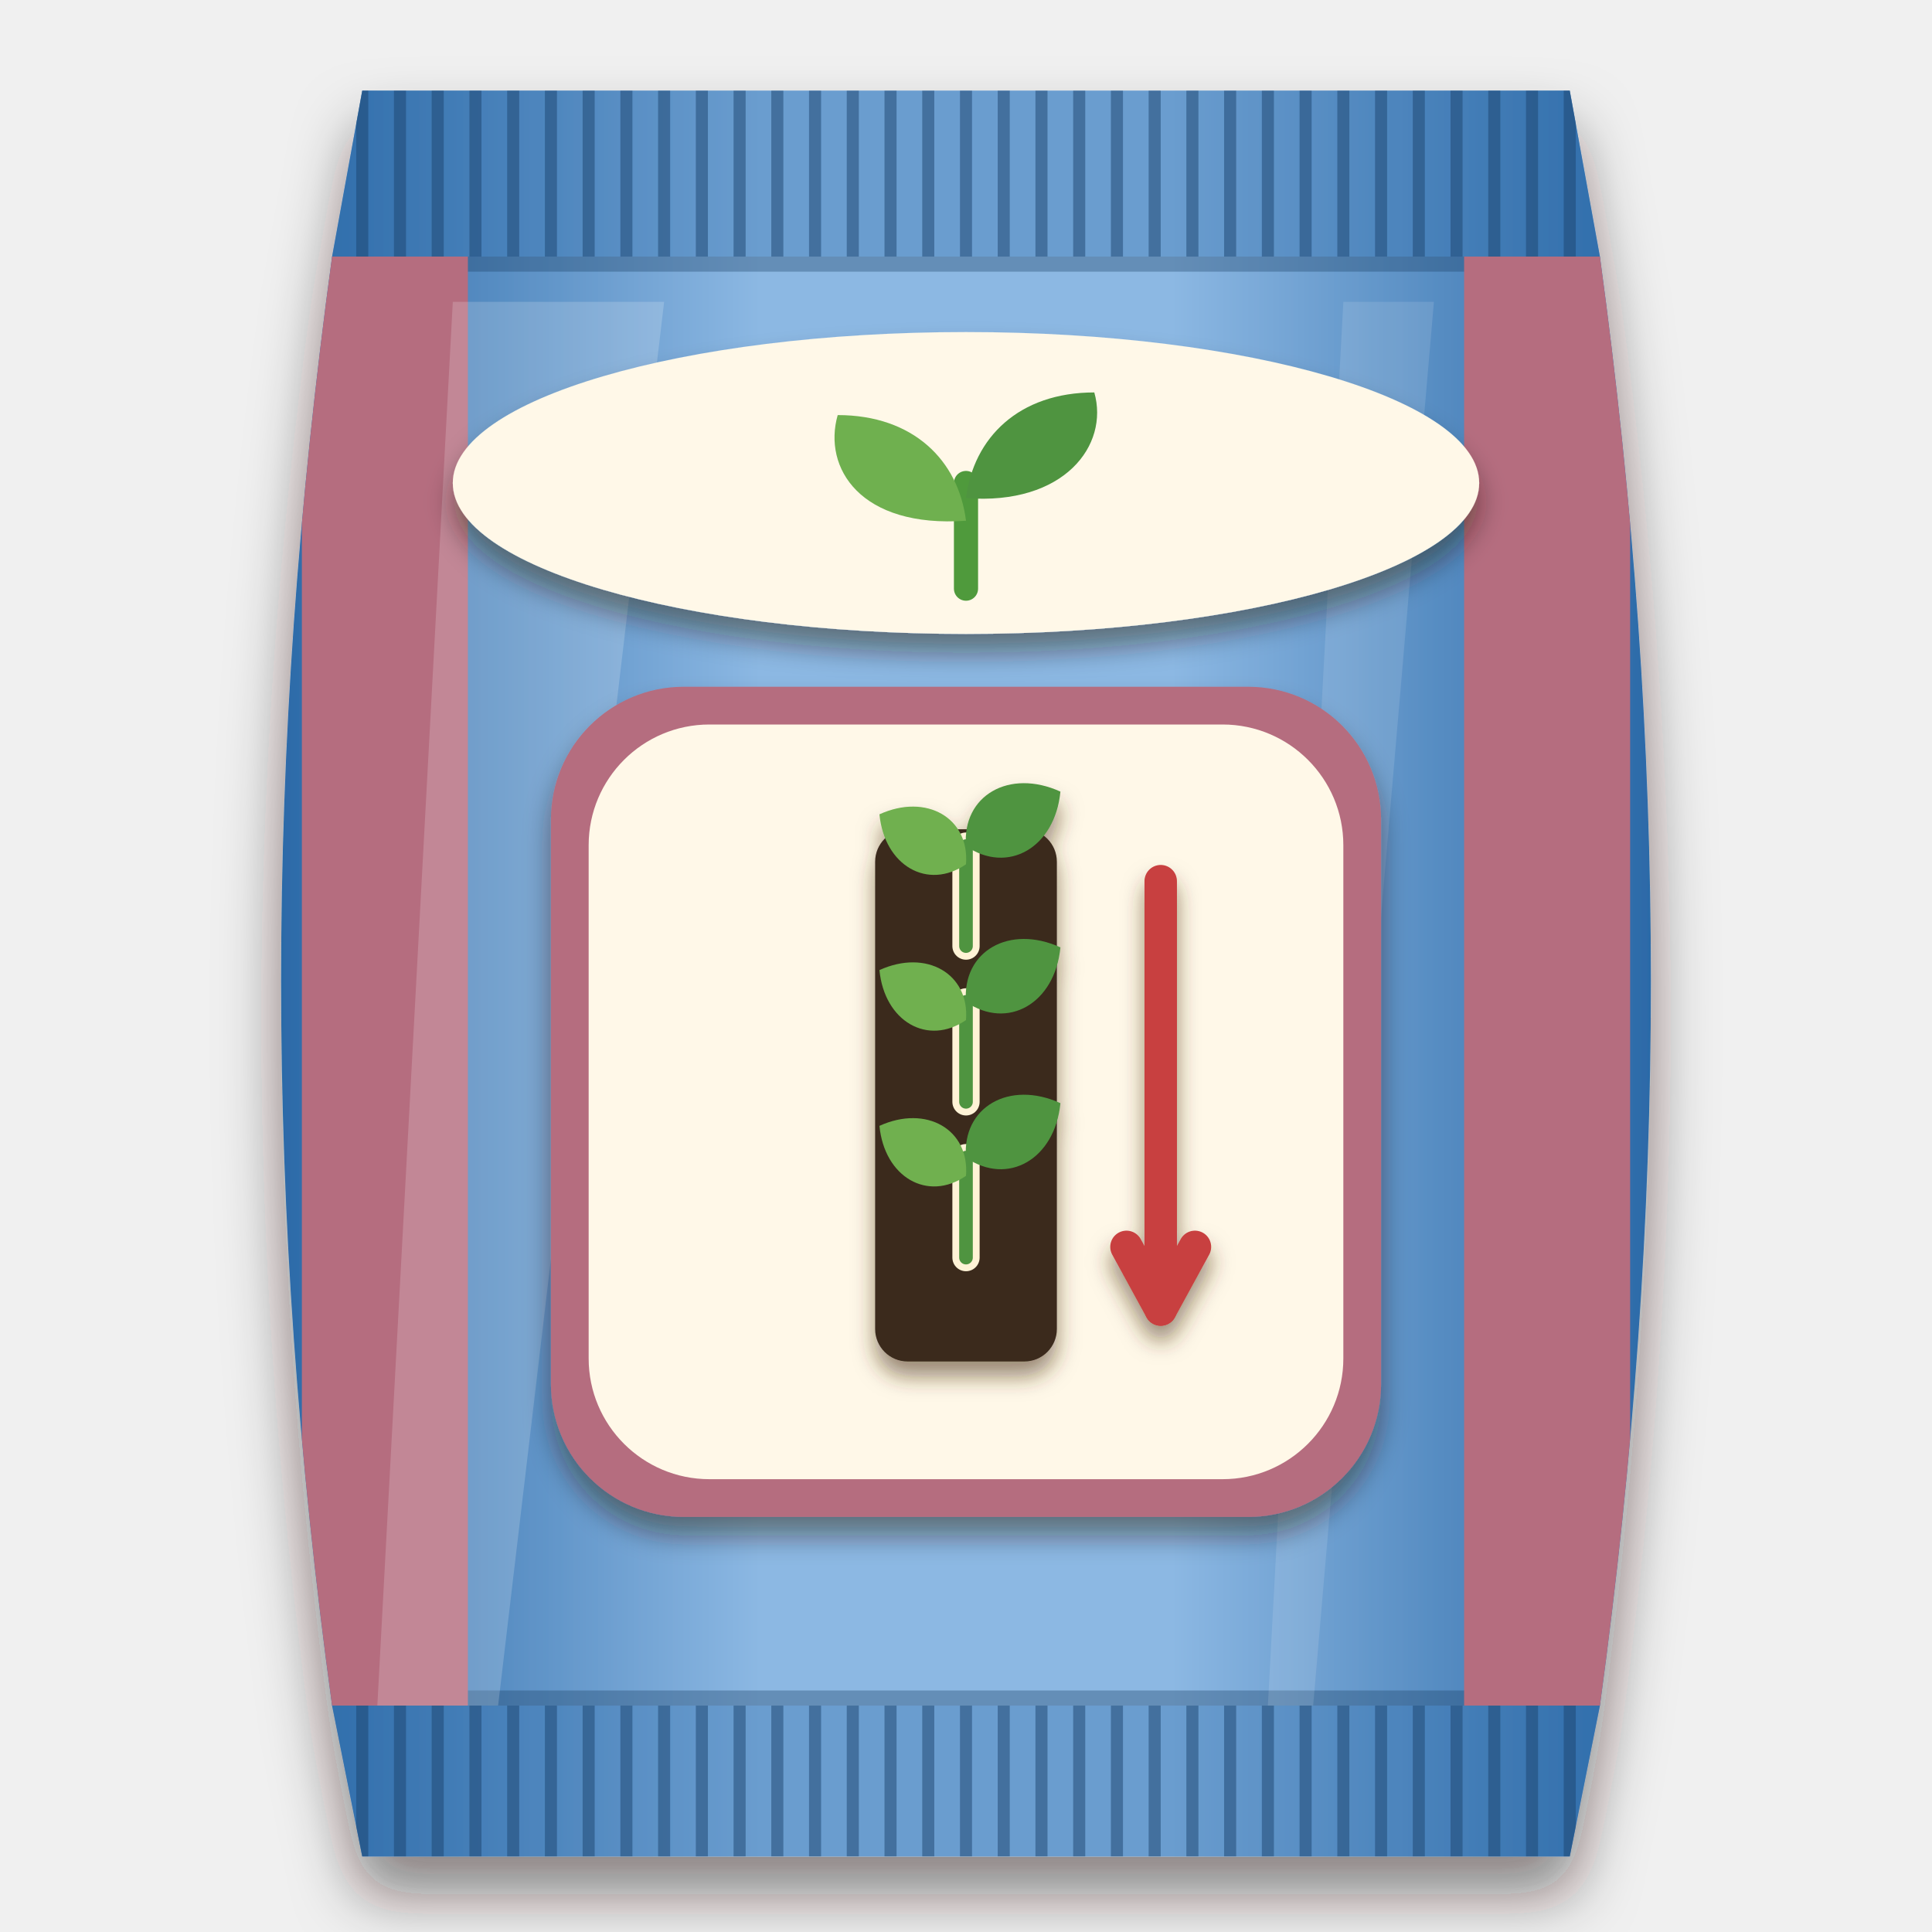
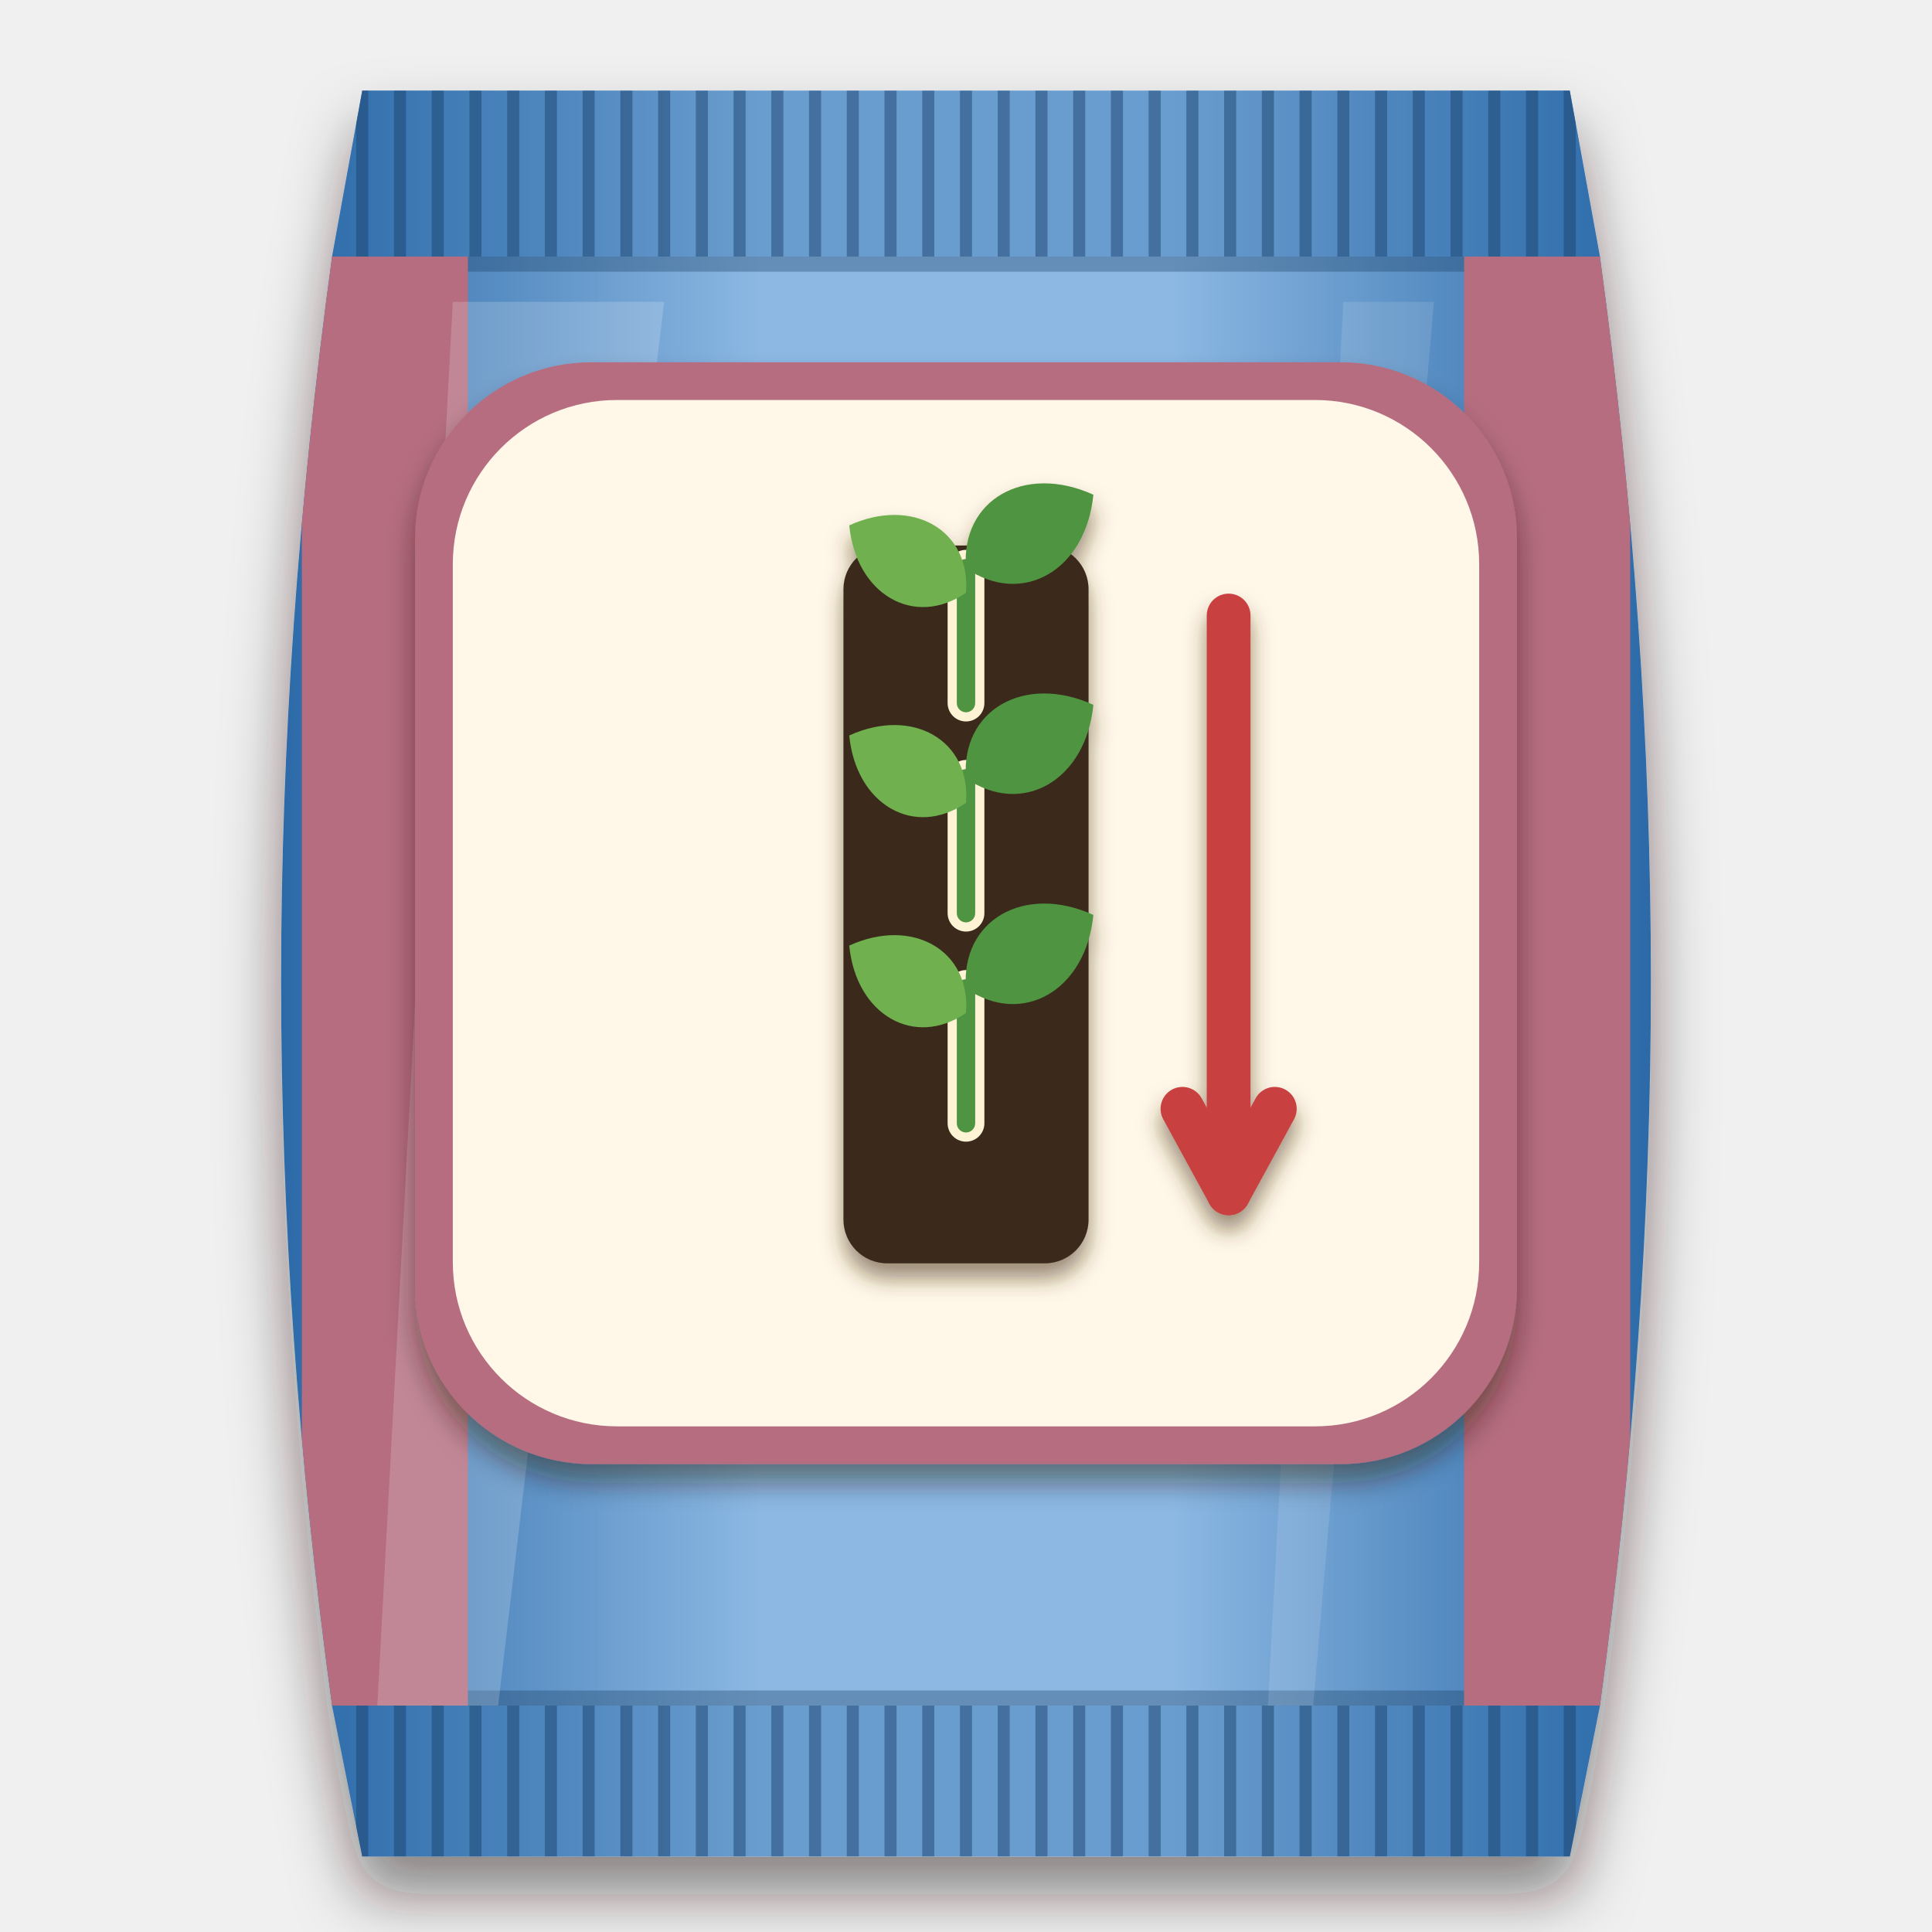
<svg xmlns="http://www.w3.org/2000/svg" viewBox="0 0 256 256" width="256" height="256">
  <defs>
    <clipPath id="bagclip">
      <path d="M48 12 H208 L212 34 C221 100 221 160 212 226 L208 246 H48 L44 226 C35 160 35 100 44 34 Z" />
    </clipPath>
    <linearGradient id="bagfill" x1="0" y1="0" x2="1" y2="0">
      <stop offset="0" stop-color="#2c6aa8" />
      <stop offset="0.35" stop-color="#8cb8e3" />
      <stop offset="0.65" stop-color="#8cb8e3" />
      <stop offset="1" stop-color="#2c6aa8" />
    </linearGradient>
    <filter id="soft" x="-20%" y="-10%" width="140%" height="125%">
      <feDropShadow dx="0" dy="5" stdDeviation="4" flood-color="#1a0f08" flood-opacity="0.5" />
    </filter>
    <filter id="lab" x="-20%" y="-20%" width="140%" height="150%">
      <feDropShadow dx="0" dy="2.5" stdDeviation="1.8" flood-color="#2a1a0c" flood-opacity="0.45" />
    </filter>
    <filter id="ms" x="-20%" y="-20%" width="140%" height="150%">
      <feDropShadow dx="0" dy="2" stdDeviation="1.4" flood-color="#4a2e10" flood-opacity="0.55" />
    </filter>
  </defs>
  <g filter="url(#soft)">
    <path d="M48 12 H208 L212 34 C221 100 221 160 212 226 L208 246 H48 L44 226 C35 160 35 100 44 34 Z" fill="url(#bagfill)" />
  </g>
  <g clip-path="url(#bagclip)">
    <rect x="40" y="12" width="176" height="22" fill="#2c6aa8" opacity="0.35" />
    <path d="M48 12 V34" stroke="#1c446d" stroke-width="1.6" opacity="0.5" />
    <path d="M53 12 V34" stroke="#1c446d" stroke-width="1.6" opacity="0.5" />
    <path d="M58 12 V34" stroke="#1c446d" stroke-width="1.6" opacity="0.5" />
    <path d="M63 12 V34" stroke="#1c446d" stroke-width="1.6" opacity="0.5" />
    <path d="M68 12 V34" stroke="#1c446d" stroke-width="1.6" opacity="0.5" />
    <path d="M73 12 V34" stroke="#1c446d" stroke-width="1.6" opacity="0.5" />
    <path d="M78 12 V34" stroke="#1c446d" stroke-width="1.6" opacity="0.5" />
    <path d="M83 12 V34" stroke="#1c446d" stroke-width="1.6" opacity="0.5" />
    <path d="M88 12 V34" stroke="#1c446d" stroke-width="1.6" opacity="0.5" />
    <path d="M93 12 V34" stroke="#1c446d" stroke-width="1.6" opacity="0.5" />
    <path d="M98 12 V34" stroke="#1c446d" stroke-width="1.6" opacity="0.5" />
    <path d="M103 12 V34" stroke="#1c446d" stroke-width="1.6" opacity="0.5" />
    <path d="M108 12 V34" stroke="#1c446d" stroke-width="1.6" opacity="0.5" />
    <path d="M113 12 V34" stroke="#1c446d" stroke-width="1.6" opacity="0.5" />
    <path d="M118 12 V34" stroke="#1c446d" stroke-width="1.6" opacity="0.5" />
    <path d="M123 12 V34" stroke="#1c446d" stroke-width="1.6" opacity="0.5" />
    <path d="M128 12 V34" stroke="#1c446d" stroke-width="1.6" opacity="0.5" />
    <path d="M133 12 V34" stroke="#1c446d" stroke-width="1.6" opacity="0.5" />
    <path d="M138 12 V34" stroke="#1c446d" stroke-width="1.6" opacity="0.5" />
    <path d="M143 12 V34" stroke="#1c446d" stroke-width="1.6" opacity="0.5" />
    <path d="M148 12 V34" stroke="#1c446d" stroke-width="1.6" opacity="0.5" />
    <path d="M153 12 V34" stroke="#1c446d" stroke-width="1.6" opacity="0.5" />
    <path d="M158 12 V34" stroke="#1c446d" stroke-width="1.6" opacity="0.5" />
    <path d="M163 12 V34" stroke="#1c446d" stroke-width="1.6" opacity="0.5" />
    <path d="M168 12 V34" stroke="#1c446d" stroke-width="1.6" opacity="0.5" />
    <path d="M173 12 V34" stroke="#1c446d" stroke-width="1.6" opacity="0.5" />
    <path d="M178 12 V34" stroke="#1c446d" stroke-width="1.6" opacity="0.5" />
    <path d="M183 12 V34" stroke="#1c446d" stroke-width="1.6" opacity="0.5" />
    <path d="M188 12 V34" stroke="#1c446d" stroke-width="1.6" opacity="0.5" />
    <path d="M193 12 V34" stroke="#1c446d" stroke-width="1.6" opacity="0.5" />
    <path d="M198 12 V34" stroke="#1c446d" stroke-width="1.6" opacity="0.5" />
    <path d="M203 12 V34" stroke="#1c446d" stroke-width="1.6" opacity="0.5" />
    <path d="M208 12 V34" stroke="#1c446d" stroke-width="1.6" opacity="0.5" />
    <rect x="40" y="226" width="176" height="20" fill="#2c6aa8" opacity="0.35" />
    <path d="M48 226 V246" stroke="#1c446d" stroke-width="1.6" opacity="0.5" />
    <path d="M53 226 V246" stroke="#1c446d" stroke-width="1.6" opacity="0.5" />
    <path d="M58 226 V246" stroke="#1c446d" stroke-width="1.6" opacity="0.5" />
    <path d="M63 226 V246" stroke="#1c446d" stroke-width="1.6" opacity="0.5" />
    <path d="M68 226 V246" stroke="#1c446d" stroke-width="1.6" opacity="0.5" />
    <path d="M73 226 V246" stroke="#1c446d" stroke-width="1.6" opacity="0.5" />
    <path d="M78 226 V246" stroke="#1c446d" stroke-width="1.6" opacity="0.5" />
    <path d="M83 226 V246" stroke="#1c446d" stroke-width="1.6" opacity="0.5" />
    <path d="M88 226 V246" stroke="#1c446d" stroke-width="1.6" opacity="0.5" />
    <path d="M93 226 V246" stroke="#1c446d" stroke-width="1.6" opacity="0.5" />
    <path d="M98 226 V246" stroke="#1c446d" stroke-width="1.6" opacity="0.5" />
    <path d="M103 226 V246" stroke="#1c446d" stroke-width="1.6" opacity="0.5" />
    <path d="M108 226 V246" stroke="#1c446d" stroke-width="1.6" opacity="0.5" />
    <path d="M113 226 V246" stroke="#1c446d" stroke-width="1.6" opacity="0.5" />
    <path d="M118 226 V246" stroke="#1c446d" stroke-width="1.6" opacity="0.5" />
    <path d="M123 226 V246" stroke="#1c446d" stroke-width="1.6" opacity="0.5" />
    <path d="M128 226 V246" stroke="#1c446d" stroke-width="1.6" opacity="0.5" />
    <path d="M133 226 V246" stroke="#1c446d" stroke-width="1.6" opacity="0.5" />
    <path d="M138 226 V246" stroke="#1c446d" stroke-width="1.6" opacity="0.5" />
    <path d="M143 226 V246" stroke="#1c446d" stroke-width="1.6" opacity="0.5" />
    <path d="M148 226 V246" stroke="#1c446d" stroke-width="1.6" opacity="0.5" />
    <path d="M153 226 V246" stroke="#1c446d" stroke-width="1.6" opacity="0.5" />
    <path d="M158 226 V246" stroke="#1c446d" stroke-width="1.6" opacity="0.5" />
    <path d="M163 226 V246" stroke="#1c446d" stroke-width="1.6" opacity="0.5" />
    <path d="M168 226 V246" stroke="#1c446d" stroke-width="1.6" opacity="0.5" />
    <path d="M173 226 V246" stroke="#1c446d" stroke-width="1.6" opacity="0.5" />
    <path d="M178 226 V246" stroke="#1c446d" stroke-width="1.6" opacity="0.5" />
    <path d="M183 226 V246" stroke="#1c446d" stroke-width="1.6" opacity="0.5" />
    <path d="M188 226 V246" stroke="#1c446d" stroke-width="1.6" opacity="0.5" />
    <path d="M193 226 V246" stroke="#1c446d" stroke-width="1.6" opacity="0.5" />
    <path d="M198 226 V246" stroke="#1c446d" stroke-width="1.6" opacity="0.5" />
    <path d="M203 226 V246" stroke="#1c446d" stroke-width="1.6" opacity="0.5" />
    <path d="M208 226 V246" stroke="#1c446d" stroke-width="1.6" opacity="0.5" />
    <path d="M44 35 H212" stroke="#1a3f64" stroke-width="2" opacity="0.35" />
    <path d="M44 225 H212" stroke="#1a3f64" stroke-width="2" opacity="0.35" />
    <rect x="40" y="34" width="22" height="192" fill="#b56d7f" />
    <rect x="194" y="34" width="22" height="192" fill="#b56d7f" />
    <path d="M60 40 L88 40 L66 226 L50 226 Z" fill="#ffffff" opacity="0.18" />
    <path d="M178 40 L190 40 L174 226 L168 226 Z" fill="#ffffff" opacity="0.12" />
  </g>
  <g filter="url(#lab)">
-     <ellipse cx="128" cy="64" rx="68" ry="20" fill="#fff8e8" />
-   </g>
-   <g transform="translate(128 66)">
-     <path d="M0 12 V-2" stroke="#4f9a3c" stroke-width="3.2" stroke-linecap="round" fill="none" />
-     <path d="M0 3 C-14 4 -19 -4 -17 -11 C-7 -11 -1 -5 0 3 Z" fill="#6fb04f" />
-     <path d="M0 0 C13 1 19 -7 17 -14 C7 -14 1 -8 0 0 Z" fill="#4f9440" />
-   </g>
-   <g filter="url(#lab)">
    <g fill="#b56d7f">
-       <rect x="73" y="91" width="110" height="110" rx="17.6" />
+       <rect x="55" y="48" width="146" height="146" rx="23.36" />
    </g>
  </g>
  <g fill="#fff8e8">
-     <rect x="78" y="96" width="100" height="100" rx="16" />
+     <rect x="60" y="53" width="136" height="136" rx="21.76" />
  </g>
  <g filter="url(#ms)">
-     <g transform="translate(85 106.44) scale(0.86)">
+     <g transform="translate(70 67.64) scale(1.16)">
      <rect x="36" y="4" width="28" height="82" rx="5" fill="#3a2a1c" />
      <path d="M50 22 L50 6.6" fill="none" stroke="#fff3d6" stroke-width="4.2" stroke-linecap="round" />
      <path d="M50 22 L50 6.6" fill="none" stroke="#4f9440" stroke-width="2.1" stroke-linecap="round" />
      <path d="M0 0 C3.08 -6.468, 10.78 -6.468, 15.4 0 C10.78 6.468, 3.08 6.468, 0 0 Z" transform="translate(50 9.4) rotate(-150)" fill="#6fb04f" />
      <path d="M0 0 C3.36 -7.056, 11.76 -7.056, 16.8 0 C11.76 7.056, 3.36 7.056, 0 0 Z" transform="translate(50 6.6) rotate(-30)" fill="#4f9440" />
      <path d="M50 46 L50 30.6" fill="none" stroke="#fff3d6" stroke-width="4.2" stroke-linecap="round" />
      <path d="M50 46 L50 30.6" fill="none" stroke="#4f9440" stroke-width="2.1" stroke-linecap="round" />
      <path d="M0 0 C3.08 -6.468, 10.78 -6.468, 15.4 0 C10.78 6.468, 3.08 6.468, 0 0 Z" transform="translate(50 33.4) rotate(-150)" fill="#6fb04f" />
      <path d="M0 0 C3.36 -7.056, 11.76 -7.056, 16.8 0 C11.76 7.056, 3.36 7.056, 0 0 Z" transform="translate(50 30.6) rotate(-30)" fill="#4f9440" />
      <path d="M50 70 L50 54.6" fill="none" stroke="#fff3d6" stroke-width="4.2" stroke-linecap="round" />
      <path d="M50 70 L50 54.6" fill="none" stroke="#4f9440" stroke-width="2.1" stroke-linecap="round" />
      <path d="M0 0 C3.08 -6.468, 10.78 -6.468, 15.4 0 C10.78 6.468, 3.08 6.468, 0 0 Z" transform="translate(50 57.4) rotate(-150)" fill="#6fb04f" />
      <path d="M0 0 C3.36 -7.056, 11.76 -7.056, 16.8 0 C11.76 7.056, 3.36 7.056, 0 0 Z" transform="translate(50 54.6) rotate(-30)" fill="#4f9440" />
      <path d="M80 12 L80 78" fill="none" stroke="#c8403f" stroke-width="5" stroke-linecap="round" />
      <path d="M74.726 68.347 L80 78 L85.274 68.347" fill="none" stroke="#c8403f" stroke-width="5" stroke-linecap="round" stroke-linejoin="round" />
    </g>
  </g>
</svg>
